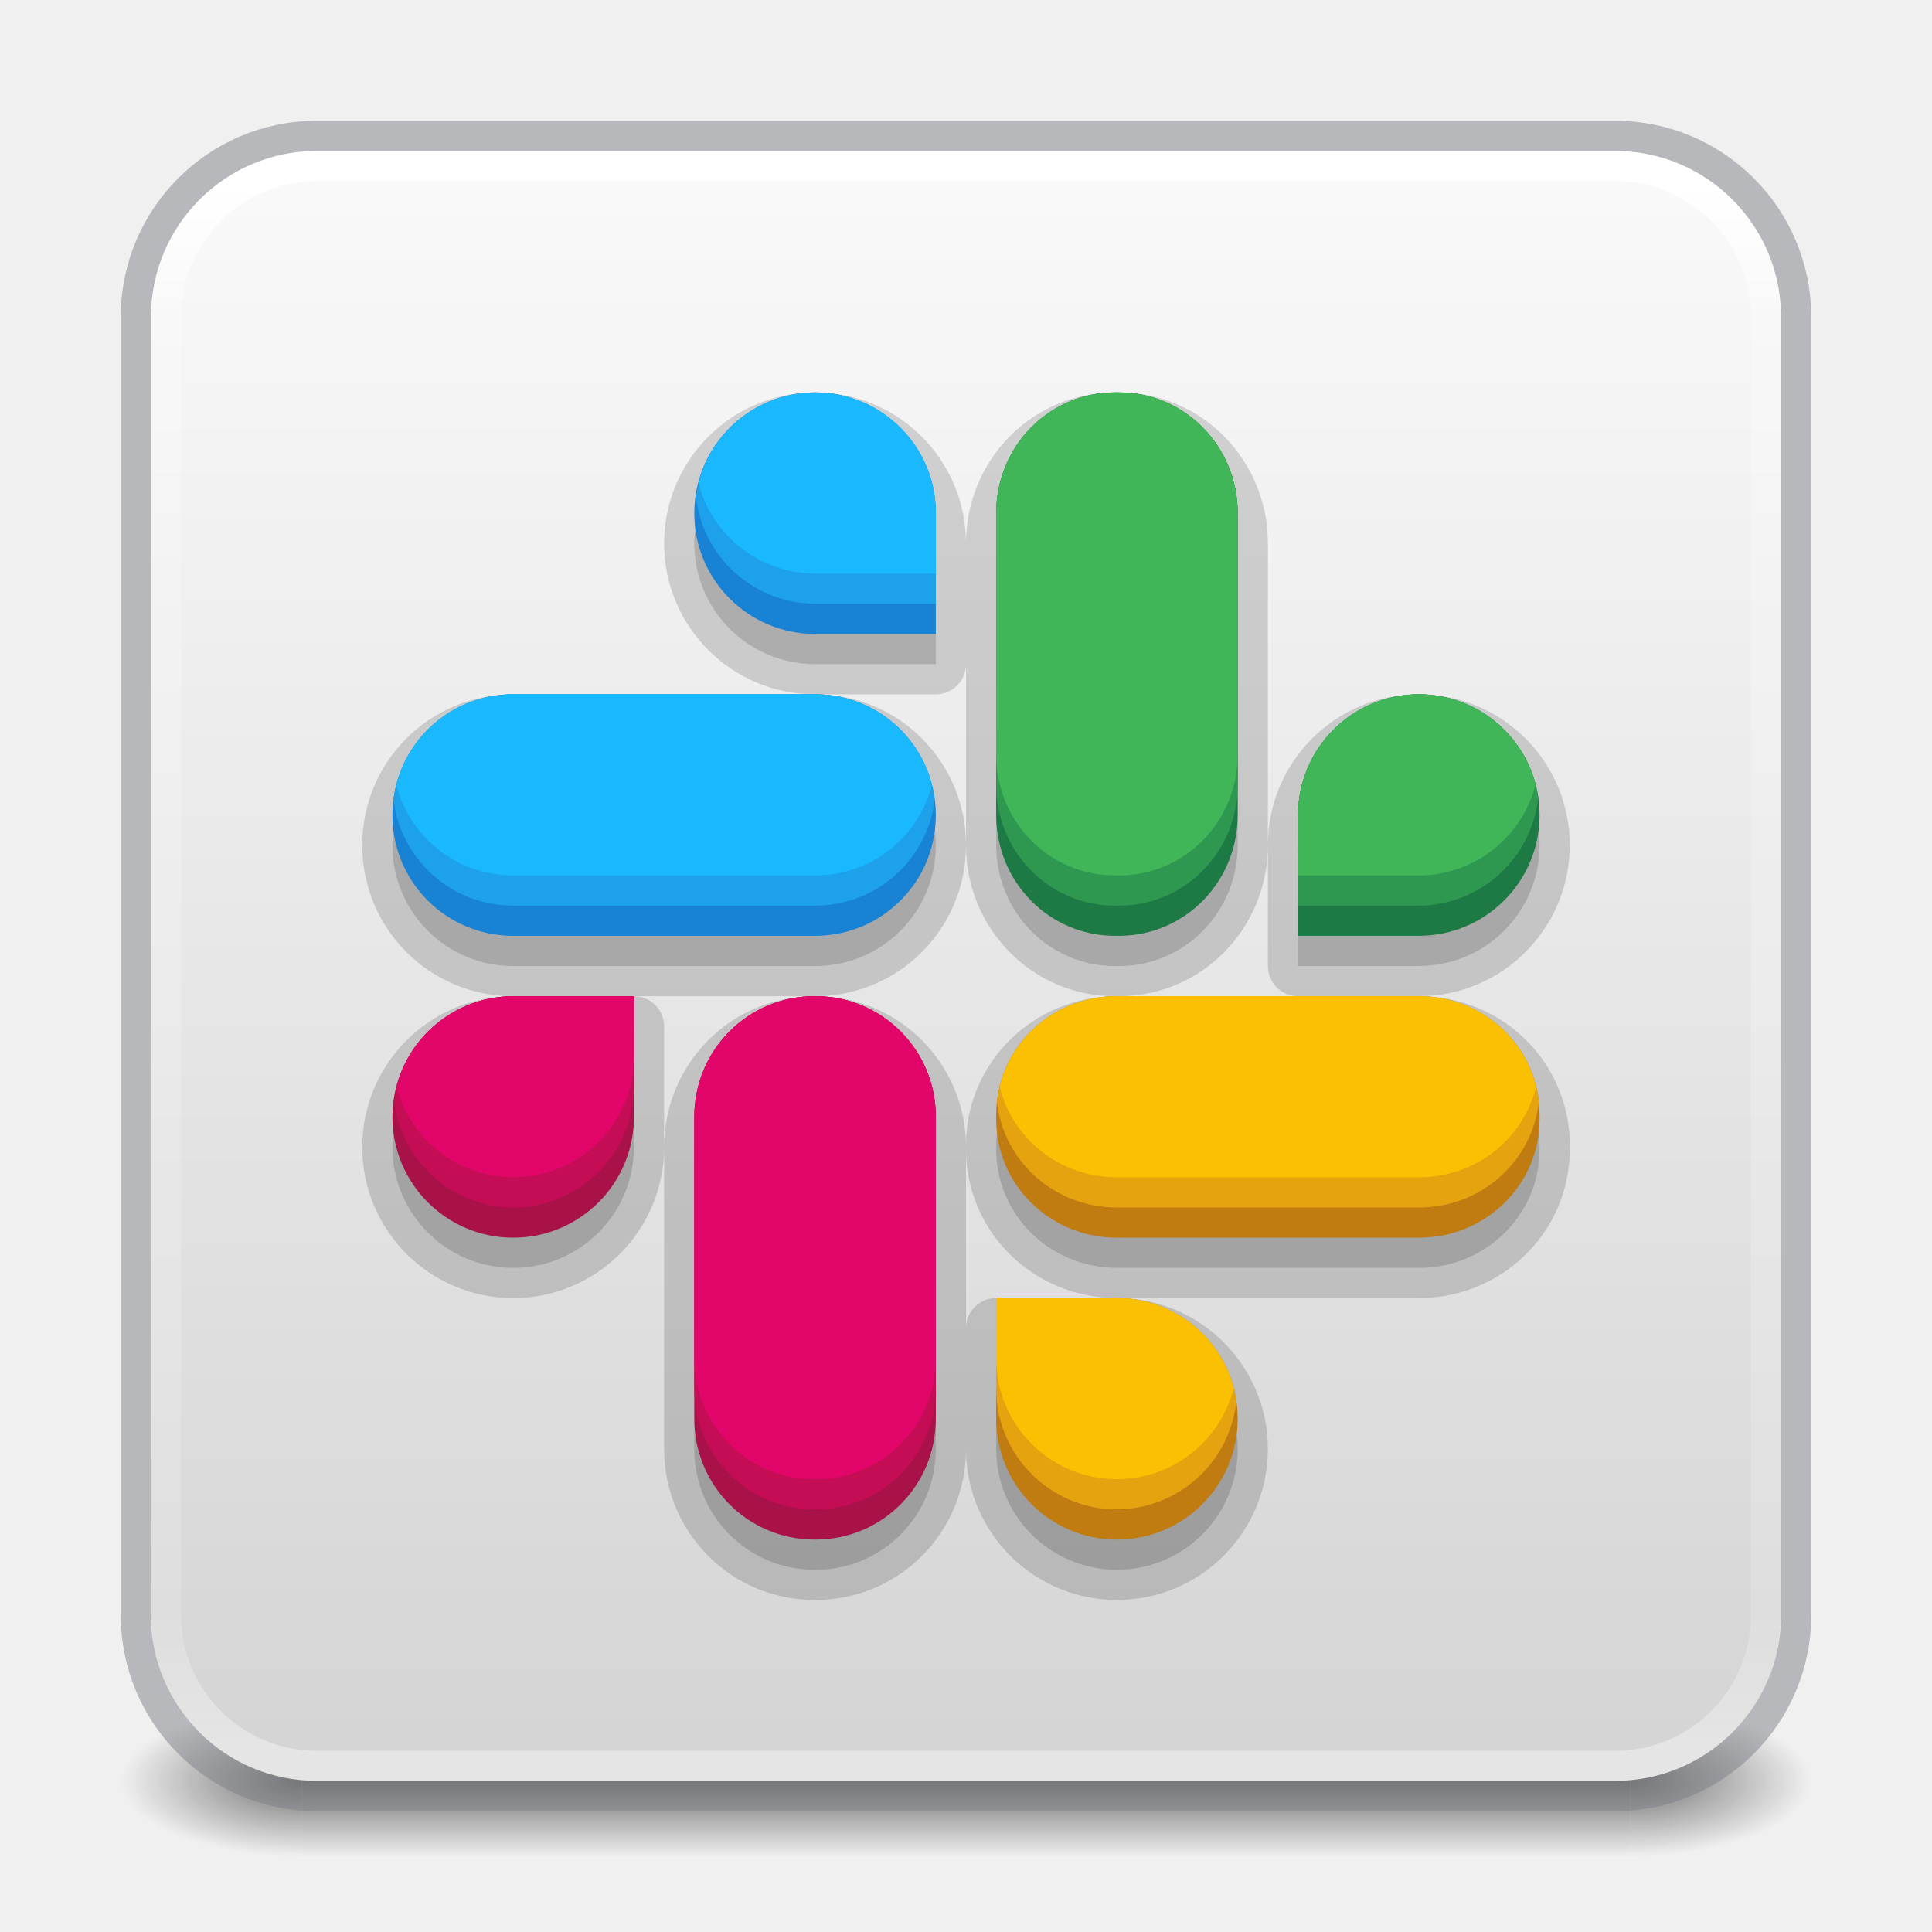
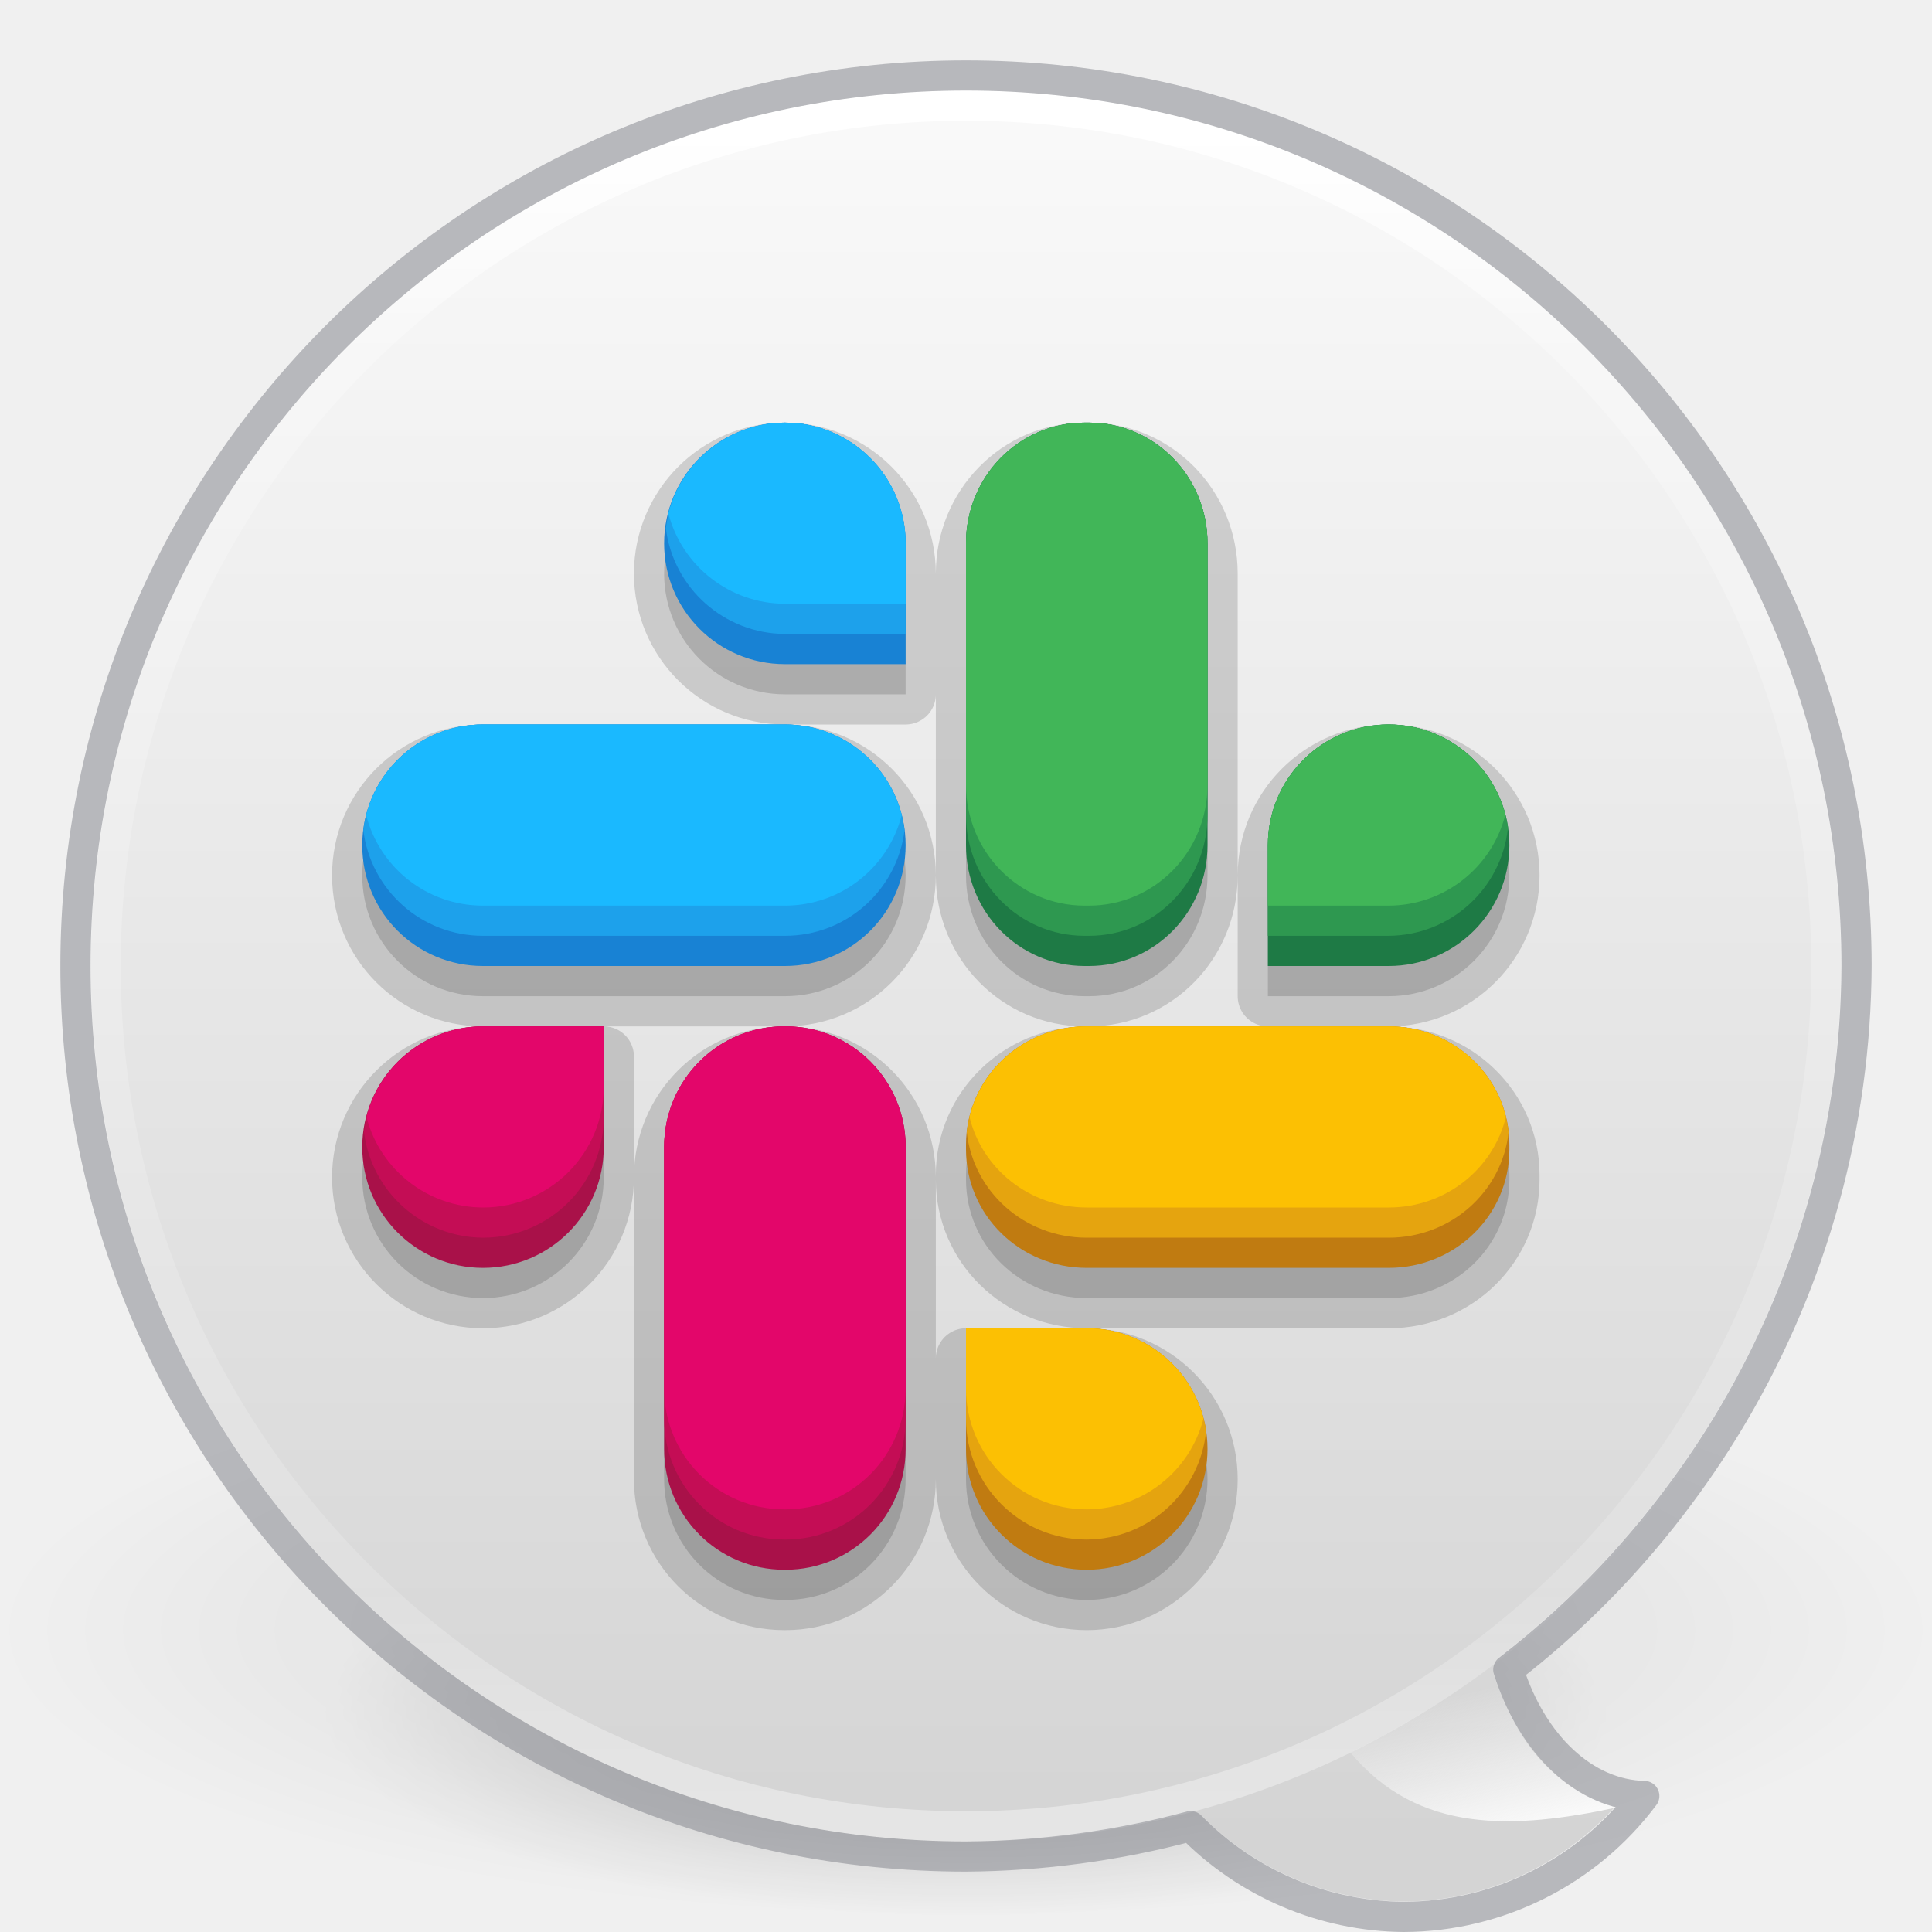
<svg xmlns="http://www.w3.org/2000/svg" xmlns:xlink="http://www.w3.org/1999/xlink" width="64" height="64" viewBox="0 0 64 64" fill="none" version="1.1" id="svg4" xml:space="preserve">
  <defs id="defs4">
    <linearGradient id="linearGradient4">
      <stop style="stop-color:#fafafa;stop-opacity:1;" offset="0" id="stop4" />
      <stop style="stop-color:#d4d4d4;stop-opacity:1;" offset="1" id="stop5" />
    </linearGradient>
    <linearGradient y2="42.053" x2="37.962" y1="5.848" x1="37.962" gradientTransform="matrix(1.432432,0,0,1.436283,-2.378375,-2.399544)" gradientUnits="userSpaceOnUse" id="linearGradient3904" xlink:href="#linearGradient4270" />
    <linearGradient id="linearGradient4270">
      <stop id="stop4272" style="stop-color:#ffffff;stop-opacity:1" offset="0" />
      <stop id="stop4274" style="stop-color:#ffffff;stop-opacity:0.235" offset="0.087" />
      <stop id="stop4276" style="stop-color:#ffffff;stop-opacity:0.157" offset="0.913" />
      <stop id="stop4278" style="stop-color:#ffffff;stop-opacity:0.392" offset="1" />
    </linearGradient>
    <linearGradient id="linearGradient3688-166-749-654">
      <stop offset="0" style="stop-color:#181818;stop-opacity:1" id="stop3088" />
      <stop offset="1" style="stop-color:#181818;stop-opacity:0" id="stop3090" />
    </linearGradient>
    <linearGradient id="linearGradient3702-501-757-795">
      <stop offset="0" style="stop-color:#181818;stop-opacity:0" id="stop3100" />
      <stop offset="0.5" style="stop-color:#181818;stop-opacity:1" id="stop3102" />
      <stop offset="1" style="stop-color:#181818;stop-opacity:0" id="stop3104" />
    </linearGradient>
    <radialGradient cx="4.993" cy="43.5" r="2.5" fx="4.993" fy="43.5" id="radialGradient3337-2-2" xlink:href="#linearGradient3688-166-749-654" gradientUnits="userSpaceOnUse" gradientTransform="matrix(2.404541,0,0,1,41.98575,15.5)" />
    <radialGradient cx="4.993" cy="43.5" r="2.5" fx="4.993" fy="43.5" id="radialGradient3339-1-4" xlink:href="#linearGradient3688-166-749-654" gradientUnits="userSpaceOnUse" gradientTransform="matrix(2.404541,0,0,1,-22.01424,-102.5)" />
    <linearGradient x1="25.058" y1="47.028" x2="25.058" y2="39.999" id="linearGradient6394" xlink:href="#linearGradient3702-501-757-795" gradientUnits="userSpaceOnUse" gradientTransform="matrix(1.571429,0,0,0.7142857,-5.714285,27.92857)" />
    <style id="style1">.g{fill:#000;}.g,.h,.i{stroke-width:0px;}.h{fill:url(#e);}.i{fill:#fff;}</style>
    <style id="style1-6">.cls-1{fill:#fff;}</style>
    <style id="style1-67">.cls-1{fill:#fff;}</style>
    <linearGradient xlink:href="#linearGradient4" id="linearGradient5" x1="33.5" y1="5" x2="33.5" y2="59" gradientUnits="userSpaceOnUse" />
+     <linearGradient id="linearGradient24">
+       <stop style="stop-color:#fafafa;stop-opacity:1;" offset="0" id="stop24" />
+       <stop style="stop-color:#fafafa;stop-opacity:0;" offset="1" id="stop25" />
+     </linearGradient>
+     <linearGradient id="linearGradient23">
+       <stop offset="0" style="stop-color:#ffffff;stop-opacity:1" id="stop20" />
+       <stop offset="0.134" style="stop-color:#ffffff;stop-opacity:0.235" id="stop21" />
+       <stop offset="0.866" style="stop-color:#ffffff;stop-opacity:0.157" id="stop22" />
+       <stop offset="1" style="stop-color:#ffffff;stop-opacity:0.392" id="stop23" />
+     </linearGradient>
+     <linearGradient id="linearGradient2">
+       <stop style="stop-color:#5865f2;stop-opacity:1;" offset="0" id="stop3-3" />
+       <stop style="stop-color:#1f30f4;stop-opacity:1;" offset="1" id="stop4-5" />
+     </linearGradient>
+     <style id="style1-53">.g{fill:#000;}.g,.h,.i{stroke-width:0px;}.h{fill:url(#e);}.i{fill:#fff;}</style>
+     <style id="style1-6-5">.cls-1{fill:#fff;}</style>
+     <style id="style1-67-6">.cls-1{fill:#fff;}</style>
+     <style id="style1-56">.g{fill:#000;}.g,.h,.i{stroke-width:0px;}.h{fill:url(#e);}.i{fill:#fff;}</style>
+     <style id="style1-7">.g{fill:#000;}.g,.h,.i{stroke-width:0px;}.h{fill:url(#e);}.i{fill:#fff;}</style>
+     <style id="style1-5">.g{fill:#000;}.g,.h,.i{stroke-width:0px;}.h{fill:url(#e);}.i{fill:#fff;}</style>
+     <style id="style1-3">.g{fill:#000;}.g,.h,.i{stroke-width:0px;}.h{fill:url(#e);}.i{fill:#fff;}</style>
+     <style id="style1-6-1">.cls-1{fill:#fff;}</style>
+     <style id="style1-2">.g{fill:#000;}.g,.h,.i{stroke-width:0px;}.h{fill:url(#e);}.i{fill:#fff;}</style>
+     <style id="style1-6-8">.cls-1{fill:#fff;}</style>
+     <linearGradient xlink:href="#linearGradient4" id="linearGradient11" x1="32" y1="3" x2="32" y2="61" gradientUnits="userSpaceOnUse" />
+     <linearGradient xlink:href="#linearGradient23" id="linearGradient20" x1="32" y1="4" x2="32" y2="60" gradientUnits="userSpaceOnUse" />
+     <linearGradient xlink:href="#linearGradient24" id="linearGradient25" x1="53.554" y1="59.876" x2="52.483" y2="55.162" gradientUnits="userSpaceOnUse" />
+     <linearGradient id="linearGradient3820-7-2">
+       <stop offset="0" style="stop-color:#000000;stop-opacity:1" id="stop3822-2-6" />
+       <stop offset="1" style="stop-color:#000000;stop-opacity:0" id="stop3824-1-2" />
+     </linearGradient>
+     <radialGradient xlink:href="#linearGradient3820-7-2" id="radialGradient3" gradientUnits="userSpaceOnUse" gradientTransform="matrix(0.3823536,7.5555777e-8,-1.8372241e-8,0.1115198,-5.925427,36.33585)" cx="99.189" cy="185.297" fx="99.189" fy="185.297" r="62.769" />
+     <radialGradient xlink:href="#linearGradient3820-7-2" id="radialGradient4" gradientUnits="userSpaceOnUse" gradientTransform="matrix(0.2549024,5.3967361e-8,-1.2248161e-8,0.07965545,6.716382,44.24067)" cx="99.189" cy="185.297" fx="99.189" fy="185.297" r="62.769" />
  </defs>
-   <g id="g866">
-     <rect style="opacity:0.6;fill:url(#radialGradient3337-2-2);fill-opacity:1;stroke:none;stroke-width:1.062" id="rect2801-5-5-7-9" y="56.5" x="54" height="5" width="6" />
-     <rect style="opacity:0.6;fill:url(#radialGradient3339-1-4);fill-opacity:1;stroke:none;stroke-width:1.062" id="rect3696-3-0-3-7" transform="scale(-1)" y="-61.5" x="-10" height="5" width="6" />
-     <rect style="opacity:0.6;fill:url(#linearGradient6394);fill-opacity:1;stroke:none;stroke-width:1.062" id="rect3700-5-6-8-4" y="56.5" x="10" height="5" width="44" />
+   <g id="g3" transform="matrix(1.333333,0,0,1.354492,-10.66667,-23.20847)" style="opacity:0.5;stroke-width:0.882">
+     <path d="m 56,57.002 a 24,6.999 0 1 1 -48,0 24,6.999 0 1 1 48,0 z" id="path2" style="opacity:0.2;fill:url(#radialGradient3);fill-opacity:1;stroke:none;stroke-width:0.882" />
+     <path style="opacity:0.4;fill:url(#radialGradient4);fill-opacity:1;stroke:none;stroke-width:0.882" id="path3" d="m 48,59.002 a 16,4.999 0 1 1 -32,0 16,4.999 0 1 1 32,0 z" />
  </g>
-   <path id="rect5505-21-3-8-5-2-9" d="m 10.5,5.01 h 43 c 3.05,0 5.49,2.44 5.49,5.49 v 43 c 0,3.05 -2.44,5.49 -5.49,5.49 h -43 c -3.05,0 -5.49,-2.44 -5.49,-5.49 v -43 c 0,-3.05 2.44,-5.49 5.49,-5.49 z" style="color:#000000;display:inline;overflow:visible;visibility:visible;fill:url(#linearGradient5);fill-opacity:1;fill-rule:nonzero;stroke:none;stroke-width:1;marker:none;enable-background:accumulate" />
-   <path id="path29" style="fill:#000000;fill-opacity:1;stroke:#000000;stroke-width:2;stroke-linecap:round;stroke-linejoin:round;stroke-opacity:1;opacity:0.15" d="M 27 14 A 4 4 0 0 0 23 18 A 4 4 0 0 0 27 22 L 31 22 L 31 18 A 4 4 0 0 0 27 14 z M 36.93 14 C 34.753 14 33 15.784 33 18 L 33 28 C 33 30.216 34.753 32 36.93 32 L 37.07 32 C 39.247 32 41 30.216 41 28 L 41 18 C 41 15.784 39.247 14 37.07 14 L 36.93 14 z M 17 24 C 14.784 24 13 25.784 13 28 C 13 30.216 14.784 32 17 32 L 27 32 C 29.216 32 31 30.216 31 28 C 31 25.784 29.216 24 27 24 L 17 24 z M 47 24 A 4 4 0 0 0 43 28 L 43 32 L 47 32 A 4 4 0 0 0 51 28 A 4 4 0 0 0 47 24 z M 17 34 A 4 4 0 0 0 13 38 A 4 4 0 0 0 17 42 A 4 4 0 0 0 21 38 L 21 34 L 17 34 z M 26.982 34 C 24.776 34 23 35.784 23 38 L 23 48 C 23 50.216 24.776 52 26.982 52 L 27.018 52 C 29.224 52 31 50.216 31 48 L 31 38 C 31 35.784 29.224 34 27.018 34 L 26.982 34 z M 37 34 C 34.784 34 33 35.75 33 37.924 L 33 38.076 C 33 40.25 34.784 42 37 42 L 47 42 C 49.216 42 51 40.25 51 38.076 L 51 37.924 C 51 35.75 49.216 34 47 34 L 37 34 z M 33 44 L 33 48 A 4 4 0 0 0 37 52 A 4 4 0 0 0 41 48 A 4 4 0 0 0 37 44 L 33 44 z " />
-   <path id="path26" style="fill:#000000;fill-opacity:1;stroke:none;stroke-width:2;stroke-linecap:round;stroke-linejoin:round;stroke-opacity:1;opacity:0.15" d="M 27 14 A 4 4 0 0 0 23 18 A 4 4 0 0 0 27 22 L 31 22 L 31 18 A 4 4 0 0 0 27 14 z M 36.93 14 C 34.753 14 33 15.784 33 18 L 33 28 C 33 30.216 34.753 32 36.93 32 L 37.07 32 C 39.247 32 41 30.216 41 28 L 41 18 C 41 15.784 39.247 14 37.07 14 L 36.93 14 z M 17 24 C 14.784 24 13 25.784 13 28 C 13 30.216 14.784 32 17 32 L 27 32 C 29.216 32 31 30.216 31 28 C 31 25.784 29.216 24 27 24 L 17 24 z M 47 24 A 4 4 0 0 0 43 28 L 43 32 L 47 32 A 4 4 0 0 0 51 28 A 4 4 0 0 0 47 24 z M 17 34 A 4 4 0 0 0 13 38 A 4 4 0 0 0 17 42 A 4 4 0 0 0 21 38 L 21 34 L 17 34 z M 26.982 34 C 24.776 34 23 35.784 23 38 L 23 48 C 23 50.216 24.776 52 26.982 52 L 27.018 52 C 29.224 52 31 50.216 31 48 L 31 38 C 31 35.784 29.224 34 27.018 34 L 26.982 34 z M 37 34 C 34.784 34 33 35.75 33 37.924 L 33 38.076 C 33 40.25 34.784 42 37 42 L 47 42 C 49.216 42 51 40.25 51 38.076 L 51 37.924 C 51 35.75 49.216 34 47 34 L 37 34 z M 33 44 L 33 48 A 4 4 0 0 0 37 52 A 4 4 0 0 0 41 48 A 4 4 0 0 0 37 44 L 33 44 z " />
-   <rect style="opacity:1;fill:none;stroke:url(#linearGradient3904);stroke-width:1;stroke-linecap:round;stroke-linejoin:round;stroke-miterlimit:4;stroke-dasharray:none;stroke-dashoffset:0;stroke-opacity:1" id="rect6741" y="5.5" x="5.5" ry="5" rx="5" height="53" width="53" />
-   <rect style="color:#000000;display:inline;overflow:visible;visibility:visible;opacity:0.5;fill:none;stroke:#7e8087;stroke-width:1;stroke-linecap:round;stroke-linejoin:round;stroke-miterlimit:4;stroke-dasharray:none;stroke-dashoffset:0;stroke-opacity:1;marker:none;enable-background:accumulate" id="rect5505-21-9" y="4.5" x="4.5" ry="6" rx="6" height="55" width="55" />
-   <path id="rect7" style="fill:#1882d4;fill-opacity:1;stroke:none;stroke-width:2;stroke-linecap:round;stroke-linejoin:round;stroke-opacity:1" d="M -13 27 A 4 4 0 0 0 -17 23 A 4 4 0 0 0 -21 27 L -21 31 L -17 31 A 4 4 0 0 0 -13 27 z M -23 17 C -23 14.784 -24.784 13 -27 13 C -29.216 13 -31 14.784 -31 17 L -31 27 C -31 29.216 -29.216 31 -27 31 C -24.784 31 -23 29.216 -23 27 L -23 17 z " transform="rotate(-90)" />
-   <path id="rect8" style="fill:#a91149;fill-opacity:1;stroke:none;stroke-width:2;stroke-linecap:round;stroke-linejoin:round;stroke-opacity:1" d="M -17 -33 A 4 4 0 0 0 -13 -37 A 4 4 0 0 0 -17 -41 A 4 4 0 0 0 -21 -37 L -21 -33 L -17 -33 z M -26.982 -33 C -24.776 -33 -23 -34.784 -23 -37 L -23 -47 C -23 -49.216 -24.776 -51 -26.982 -51 L -27.018 -51 C -29.224 -51 -31 -49.216 -31 -47 L -31 -37 C -31 -34.784 -29.224 -33 -27.018 -33 L -26.982 -33 z " transform="scale(-1)" />
-   <path id="rect9" style="fill:#c07b11;fill-opacity:1;stroke:none;stroke-width:2;stroke-linecap:round;stroke-linejoin:round;stroke-opacity:1" d="M 33 -37 C 33 -34.784 34.75 -33 36.924 -33 L 37.076 -33 C 39.25 -33 41 -34.784 41 -37 L 41 -47 C 41 -49.216 39.25 -51 37.076 -51 L 36.924 -51 C 34.75 -51 33 -49.216 33 -47 L 33 -37 z M 43 -33 L 47 -33 A 4 4 0 0 0 51 -37 A 4 4 0 0 0 47 -41 A 4 4 0 0 0 43 -37 L 43 -33 z " transform="rotate(90)" />
-   <path id="rect6" style="fill:#1e7a45;fill-opacity:1;stroke:none;stroke-width:2;stroke-linecap:round;stroke-linejoin:round;stroke-opacity:1" d="M 36.93 13 C 34.753 13 33 14.784 33 17 L 33 27 C 33 29.216 34.753 31 36.93 31 L 37.07 31 C 39.247 31 41 29.216 41 27 L 41 17 C 41 14.784 39.247 13 37.07 13 L 36.93 13 z M 47 23 A 4 4 0 0 0 43 27 L 43 31 L 47 31 A 4 4 0 0 0 51 27 A 4 4 0 0 0 47 23 z " />
-   <path id="path18" style="fill:#1da1eb;fill-opacity:1;stroke:none;stroke-width:2;stroke-linecap:round;stroke-linejoin:round;stroke-opacity:1" d="M 27 13 A 4 4 0 0 0 23.057 16.5 A 4 4 0 0 0 27 20 L 31 20 L 31 17 A 4 4 0 0 0 27 13 z M 17 23 C 14.954 23 13.28 24.522 13.035 26.5 C 13.28 28.478 14.954 30 17 30 L 27 30 C 29.046 30 30.72 28.478 30.965 26.5 C 30.72 24.522 29.046 23 27 23 L 17 23 z " />
-   <path id="path19" style="fill:#1ab9ff;fill-opacity:1;stroke:none;stroke-width:2;stroke-linecap:round;stroke-linejoin:round;stroke-opacity:1" d="M 27 13 A 4 4 0 0 0 23.139 16 A 4 4 0 0 0 27 19 L 31 19 L 31 17 A 4 4 0 0 0 27 13 z M 17 23 C 15.13 23 13.571 24.272 13.129 26 C 13.571 27.728 15.13 29 17 29 L 27 29 C 28.87 29 30.429 27.728 30.871 26 C 30.429 24.272 28.87 23 27 23 L 17 23 z " />
-   <path id="path20" style="fill:#2e9850;fill-opacity:1;stroke:none;stroke-width:2;stroke-linecap:round;stroke-linejoin:round;stroke-opacity:1" d="M 36.93 13 C 34.753 13 33 14.784 33 17 L 33 26 C 33 28.216 34.753 30 36.93 30 L 37.07 30 C 39.247 30 41 28.216 41 26 L 41 17 C 41 14.784 39.247 13 37.07 13 L 36.93 13 z M 47 23 A 4 4 0 0 0 43 27 L 43 30 L 47 30 A 4 4 0 0 0 50.955 26.404 A 4 4 0 0 0 50.955 26.402 A 4 4 0 0 0 47 23 z " />
-   <path id="path21" style="fill:#41b658;fill-opacity:1;stroke:none;stroke-width:2;stroke-linecap:round;stroke-linejoin:round;stroke-opacity:1" d="M 36.93 13 C 34.753 13 33 14.784 33 17 L 33 25 C 33 27.216 34.753 29 36.93 29 L 37.07 29 C 39.247 29 41 27.216 41 25 L 41 17 C 41 14.784 39.247 13 37.07 13 L 36.93 13 z M 47 23 A 4 4 0 0 0 43 27 L 43 29 L 47 29 A 4 4 0 0 0 50.867 25.986 A 4 4 0 0 0 47 23 z " />
-   <path id="path22" style="fill:#e5a40f;fill-opacity:1;stroke:none;stroke-width:2;stroke-linecap:round;stroke-linejoin:round;stroke-opacity:1" d="M 37 33 C 34.93 33 33.24 34.527 33.025 36.5 C 33.24 38.473 34.93 40 37 40 L 47 40 C 49.07 40 50.76 38.473 50.975 36.5 C 50.76 34.527 49.07 33 47 33 L 37 33 z M 33 43 L 33 46 A 4 4 0 0 0 37 50 A 4 4 0 0 0 40.955 46.404 A 4 4 0 0 0 40.955 46.402 A 4 4 0 0 0 37 43 L 33 43 z " />
-   <path id="path23" style="fill:#fcc003;fill-opacity:1;stroke:none;stroke-width:2;stroke-linecap:round;stroke-linejoin:round;stroke-opacity:1" d="M 37 33 C 35.109 33 33.537 34.275 33.115 36 C 33.537 37.725 35.109 39 37 39 L 47 39 C 48.891 39 50.463 37.725 50.885 36 C 50.463 34.275 48.891 33 47 33 L 37 33 z M 33 43 L 33 45 A 4 4 0 0 0 37 49 A 4 4 0 0 0 40.867 45.986 A 4 4 0 0 0 37 43 L 33 43 z " />
-   <path id="path24" style="fill:#c40d55;fill-opacity:1;stroke:none;stroke-width:2;stroke-linecap:round;stroke-linejoin:round;stroke-opacity:1" d="M 17 33 A 4 4 0 0 0 13.057 36.5 A 4 4 0 0 0 17 40 A 4 4 0 0 0 21 36 L 21 33 L 17 33 z M 26.982 33 C 24.776 33 23 34.784 23 37 L 23 46 C 23 48.216 24.776 50 26.982 50 L 27.018 50 C 29.224 50 31 48.216 31 46 L 31 37 C 31 34.784 29.224 33 27.018 33 L 26.982 33 z " />
-   <path id="path25" style="fill:#e3066a;fill-opacity:1;stroke:none;stroke-width:2;stroke-linecap:round;stroke-linejoin:round;stroke-opacity:1" d="M 17 33 A 4 4 0 0 0 13.139 36 A 4 4 0 0 0 17 39 A 4 4 0 0 0 21 35 L 21 33 L 17 33 z M 26.982 33 C 24.776 33 23 34.784 23 37 L 23 45 C 23 47.216 24.776 49 26.982 49 L 27.018 49 C 29.224 49 31 47.216 31 45 L 31 37 C 31 34.784 29.224 33 27.018 33 L 26.982 33 z " />
+   <path d="m 32,3.01 c 16.017,0 28.99,12.974 28.99,28.988 -0.022,5.128 -1.403,10.158 -4.004,14.578 -0.53,0.901 -1.109,1.773 -1.734,2.613 -1.593,2.155 -3.478,4.077 -5.6,5.715 -0.152,0.257 -0.152,0.257 -0.174,0.557 0.71,2.263 2.206,3.923 4.016,4.396 -1.782,1.97 -4.312,3.123 -6.99,3.133 -2.524,-0.022 -4.932,-1.05 -6.697,-2.854 C 39.58,59.966 39.506,59.993 39.309,60.002 36.923,60.642 34.466,60.974 32,60.99 15.983,60.99 3.01,48.017 3.01,32 3.01,15.983 15.983,3.01 32,3.01 Z" style="opacity:1;fill:url(#linearGradient11);stroke:none;stroke-linejoin:round;stroke-opacity:0.502" id="path9" />
+   <circle style="opacity:1;fill:none;stroke:url(#linearGradient20);stroke-width:1;stroke-linejoin:round;stroke-dasharray:none;stroke-opacity:1" id="path11" cx="32" cy="32" r="28.5" />
+   <path style="opacity:1;fill:url(#linearGradient25);stroke:none;stroke-width:1;stroke-linejoin:round;stroke-dasharray:none;stroke-opacity:1" d="m 53.554,59.876 c -3.411,0.725 -6.573,0.88 -8.82,-1.822 1.469,-0.724 3.044,-1.671 4.767,-2.892 0.508,2.585 2.244,4.224 4.054,4.714 z" id="path23-1" />
+   <path d="M 32,2.5 C 15.708,2.5 2.5,15.708 2.5,32 c 0,16.292 13.208,29.5 29.5,29.5 2.513,-0.017 5.014,-0.355 7.441,-1.006 1.86,1.901 4.4,2.982 7.059,3.006 3.138,-0.011 6.088,-1.494 7.969,-4.006 -1.957,-0.041 -3.717,-1.676 -4.504,-4.186 2.159,-1.666 4.076,-3.624 5.697,-5.816 0.635,-0.854 1.224,-1.741 1.764,-2.658 C 60.072,42.337 61.478,37.218 61.5,32 61.5,15.708 48.292,2.5 32,2.5 Z" style="opacity:1;fill:none;stroke:#7e8087;stroke-linejoin:round;stroke-opacity:0.502" id="path4" />
+   <path id="path29-7" style="opacity:0.15;fill:#000000;fill-opacity:1;stroke:#000000;stroke-width:2;stroke-linecap:round;stroke-linejoin:round;stroke-opacity:1" d="m 26,15 a 4,4 0 0 0 -4,4 4,4 0 0 0 4,4 h 4 v -4 a 4,4 0 0 0 -4,-4 z m 9.93,0 C 33.753,15 32,16.784 32,19 v 10 c 0,2.216 1.753,4 3.93,4 h 0.141 C 38.247,33 40,31.216 40,29 V 19 c 0,-2.216 -1.753,-4 -3.93,-4 z M 16,25 c -2.216,0 -4,1.784 -4,4 0,2.216 1.784,4 4,4 h 10 c 2.216,0 4,-1.784 4,-4 0,-2.216 -1.784,-4 -4,-4 z m 30,0 a 4,4 0 0 0 -4,4 v 4 h 4 a 4,4 0 0 0 4,-4 4,4 0 0 0 -4,-4 z M 16,35 a 4,4 0 0 0 -4,4 4,4 0 0 0 4,4 4,4 0 0 0 4,-4 v -4 z m 9.982,0 C 23.776,35 22,36.784 22,39 v 10 c 0,2.216 1.776,4 3.982,4 h 0.035 C 28.224,53 30,51.216 30,49 V 39 c 0,-2.216 -1.776,-4 -3.982,-4 z M 36,35 c -2.216,0 -4,1.75 -4,3.924 v 0.152 C 32,41.25 33.784,43 36,43 h 10 c 2.216,0 4,-1.75 4,-3.924 V 38.924 C 50,36.75 48.216,35 46,35 Z m -4,10 v 4 a 4,4 0 0 0 4,4 4,4 0 0 0 4,-4 4,4 0 0 0 -4,-4 z" />
+   <path id="path26-0" style="opacity:0.15;fill:#000000;fill-opacity:1;stroke:none;stroke-width:2;stroke-linecap:round;stroke-linejoin:round;stroke-opacity:1" d="m 26,15 a 4,4 0 0 0 -4,4 4,4 0 0 0 4,4 h 4 v -4 a 4,4 0 0 0 -4,-4 z m 9.93,0 C 33.753,15 32,16.784 32,19 v 10 c 0,2.216 1.753,4 3.93,4 h 0.141 C 38.247,33 40,31.216 40,29 V 19 c 0,-2.216 -1.753,-4 -3.93,-4 z M 16,25 c -2.216,0 -4,1.784 -4,4 0,2.216 1.784,4 4,4 h 10 c 2.216,0 4,-1.784 4,-4 0,-2.216 -1.784,-4 -4,-4 z m 30,0 a 4,4 0 0 0 -4,4 v 4 h 4 a 4,4 0 0 0 4,-4 4,4 0 0 0 -4,-4 z M 16,35 a 4,4 0 0 0 -4,4 4,4 0 0 0 4,4 4,4 0 0 0 4,-4 v -4 z m 9.982,0 C 23.776,35 22,36.784 22,39 v 10 c 0,2.216 1.776,4 3.982,4 h 0.035 C 28.224,53 30,51.216 30,49 V 39 c 0,-2.216 -1.776,-4 -3.982,-4 z M 36,35 c -2.216,0 -4,1.75 -4,3.924 v 0.152 C 32,41.25 33.784,43 36,43 h 10 c 2.216,0 4,-1.75 4,-3.924 V 38.924 C 50,36.75 48.216,35 46,35 Z m -4,10 v 4 a 4,4 0 0 0 4,4 4,4 0 0 0 4,-4 4,4 0 0 0 -4,-4 z" />
+   <path id="rect7-9" style="fill:#1882d4;fill-opacity:1;stroke:none;stroke-width:2;stroke-linecap:round;stroke-linejoin:round;stroke-opacity:1" d="m 26,14 a 4,4 0 0 0 -4,4 4,4 0 0 0 4,4 h 4 V 18 A 4,4 0 0 0 26,14 Z M 16,24 c -2.216,0 -4,1.784 -4,4 0,2.216 1.784,4 4,4 h 10 c 2.216,0 4,-1.784 4,-4 0,-2.216 -1.784,-4 -4,-4 z" />
+   <path id="rect8-3" style="fill:#a91149;fill-opacity:1;stroke:none;stroke-width:2;stroke-linecap:round;stroke-linejoin:round;stroke-opacity:1" d="m 16,34 a 4,4 0 0 0 -4,4 4,4 0 0 0 4,4 4,4 0 0 0 4,-4 v -4 z m 9.982,0 C 23.776,34 22,35.784 22,38 v 10 c 0,2.216 1.776,4 3.982,4 h 0.035 C 28.224,52 30,50.216 30,48 V 38 c 0,-2.216 -1.776,-4 -3.982,-4 z" />
+   <path id="rect9-6" style="fill:#c07b11;fill-opacity:1;stroke:none;stroke-width:2;stroke-linecap:round;stroke-linejoin:round;stroke-opacity:1" d="m 36,34 c -2.216,0 -4,1.75 -4,3.924 v 0.152 C 32,40.25 33.784,42 36,42 h 10 c 2.216,0 4,-1.75 4,-3.924 V 37.924 C 50,35.75 48.216,34 46,34 Z m -4,10 v 4 a 4,4 0 0 0 4,4 4,4 0 0 0 4,-4 4,4 0 0 0 -4,-4 z" />
+   <path id="rect6-0" style="fill:#1e7a45;fill-opacity:1;stroke:none;stroke-width:2;stroke-linecap:round;stroke-linejoin:round;stroke-opacity:1" d="M 35.93,14 C 33.753,14 32,15.784 32,18 v 10 c 0,2.216 1.753,4 3.93,4 h 0.141 C 38.247,32 40,30.216 40,28 V 18 c 0,-2.216 -1.753,-4 -3.93,-4 z M 46,24 a 4,4 0 0 0 -4,4 v 4 h 4 a 4,4 0 0 0 4,-4 4,4 0 0 0 -4,-4 z" />
+   <path id="path18-6" style="fill:#1da1eb;fill-opacity:1;stroke:none;stroke-width:2;stroke-linecap:round;stroke-linejoin:round;stroke-opacity:1" d="M 26,14 A 4,4 0 0 0 22.057,17.5 4,4 0 0 0 26,21 h 4 V 18 A 4,4 0 0 0 26,14 Z M 16,24 c -2.046,0 -3.72,1.522 -3.965,3.5 C 12.28,29.478 13.954,31 16,31 h 10 c 2.046,0 3.72,-1.522 3.965,-3.5 C 29.72,25.522 28.046,24 26,24 Z" />
+   <path id="path19-2" style="fill:#1ab9ff;fill-opacity:1;stroke:none;stroke-width:2;stroke-linecap:round;stroke-linejoin:round;stroke-opacity:1" d="M 26,14 A 4,4 0 0 0 22.139,17 4,4 0 0 0 26,20 h 4 V 18 A 4,4 0 0 0 26,14 Z M 16,24 c -1.87,0 -3.429,1.272 -3.871,3 0.442,1.728 2.001,3 3.871,3 h 10 c 1.87,0 3.429,-1.272 3.871,-3 C 29.429,25.272 27.87,24 26,24 Z" />
+   <path id="path20-6" style="fill:#2e9850;fill-opacity:1;stroke:none;stroke-width:2;stroke-linecap:round;stroke-linejoin:round;stroke-opacity:1" d="M 35.93,14 C 33.753,14 32,15.784 32,18 v 9 c 0,2.216 1.753,4 3.93,4 h 0.141 C 38.247,31 40,29.216 40,27 v -9 c 0,-2.216 -1.753,-4 -3.93,-4 z M 46,24 a 4,4 0 0 0 -4,4 v 3 h 4 a 4,4 0 0 0 3.955,-3.596 4,4 0 0 0 0,-0.002 A 4,4 0 0 0 46,24 Z" />
+   <path id="path21-1" style="fill:#41b658;fill-opacity:1;stroke:none;stroke-width:2;stroke-linecap:round;stroke-linejoin:round;stroke-opacity:1" d="M 35.93,14 C 33.753,14 32,15.784 32,18 v 8 c 0,2.216 1.753,4 3.93,4 h 0.141 C 38.247,30 40,28.216 40,26 v -8 c 0,-2.216 -1.753,-4 -3.93,-4 z M 46,24 a 4,4 0 0 0 -4,4 v 2 h 4 A 4,4 0 0 0 49.867,26.986 4,4 0 0 0 46,24 Z" />
+   <path id="path22-8" style="fill:#e5a40f;fill-opacity:1;stroke:none;stroke-width:2;stroke-linecap:round;stroke-linejoin:round;stroke-opacity:1" d="m 36,34 c -2.07,0 -3.76,1.527 -3.975,3.5 C 32.24,39.473 33.93,41 36,41 h 10 c 2.07,0 3.76,-1.527 3.975,-3.5 C 49.76,35.527 48.07,34 46,34 Z m -4,10 v 3 a 4,4 0 0 0 4,4 4,4 0 0 0 3.955,-3.596 4,4 0 0 0 0,-0.002 A 4,4 0 0 0 36,44 Z" />
+   <path id="path23-7" style="fill:#fcc003;fill-opacity:1;stroke:none;stroke-width:2;stroke-linecap:round;stroke-linejoin:round;stroke-opacity:1" d="m 36,34 c -1.891,0 -3.463,1.275 -3.885,3 0.422,1.725 1.994,3 3.885,3 h 10 c 1.891,0 3.463,-1.275 3.885,-3 C 49.463,35.275 47.891,34 46,34 Z m -4,10 v 2 a 4,4 0 0 0 4,4 4,4 0 0 0 3.867,-3.014 A 4,4 0 0 0 36,44 Z" />
+   <path id="path24-9" style="fill:#c40d55;fill-opacity:1;stroke:none;stroke-width:2;stroke-linecap:round;stroke-linejoin:round;stroke-opacity:1" d="M 16,34 A 4,4 0 0 0 12.057,37.5 4,4 0 0 0 16,41 4,4 0 0 0 20,37 v -3 z m 9.982,0 C 23.776,34 22,35.784 22,38 v 9 c 0,2.216 1.776,4 3.982,4 h 0.035 C 28.224,51 30,49.216 30,47 v -9 c 0,-2.216 -1.776,-4 -3.982,-4 z" />
+   <path id="path25-2" style="fill:#e3066a;fill-opacity:1;stroke:none;stroke-width:2;stroke-linecap:round;stroke-linejoin:round;stroke-opacity:1" d="M 16,34 A 4,4 0 0 0 12.139,37 4,4 0 0 0 16,40 4,4 0 0 0 20,36 v -2 z m 9.982,0 C 23.776,34 22,35.784 22,38 v 8 c 0,2.216 1.776,4 3.982,4 h 0.035 C 28.224,50 30,48.216 30,46 v -8 c 0,-2.216 -1.776,-4 -3.982,-4 z" />
</svg>
